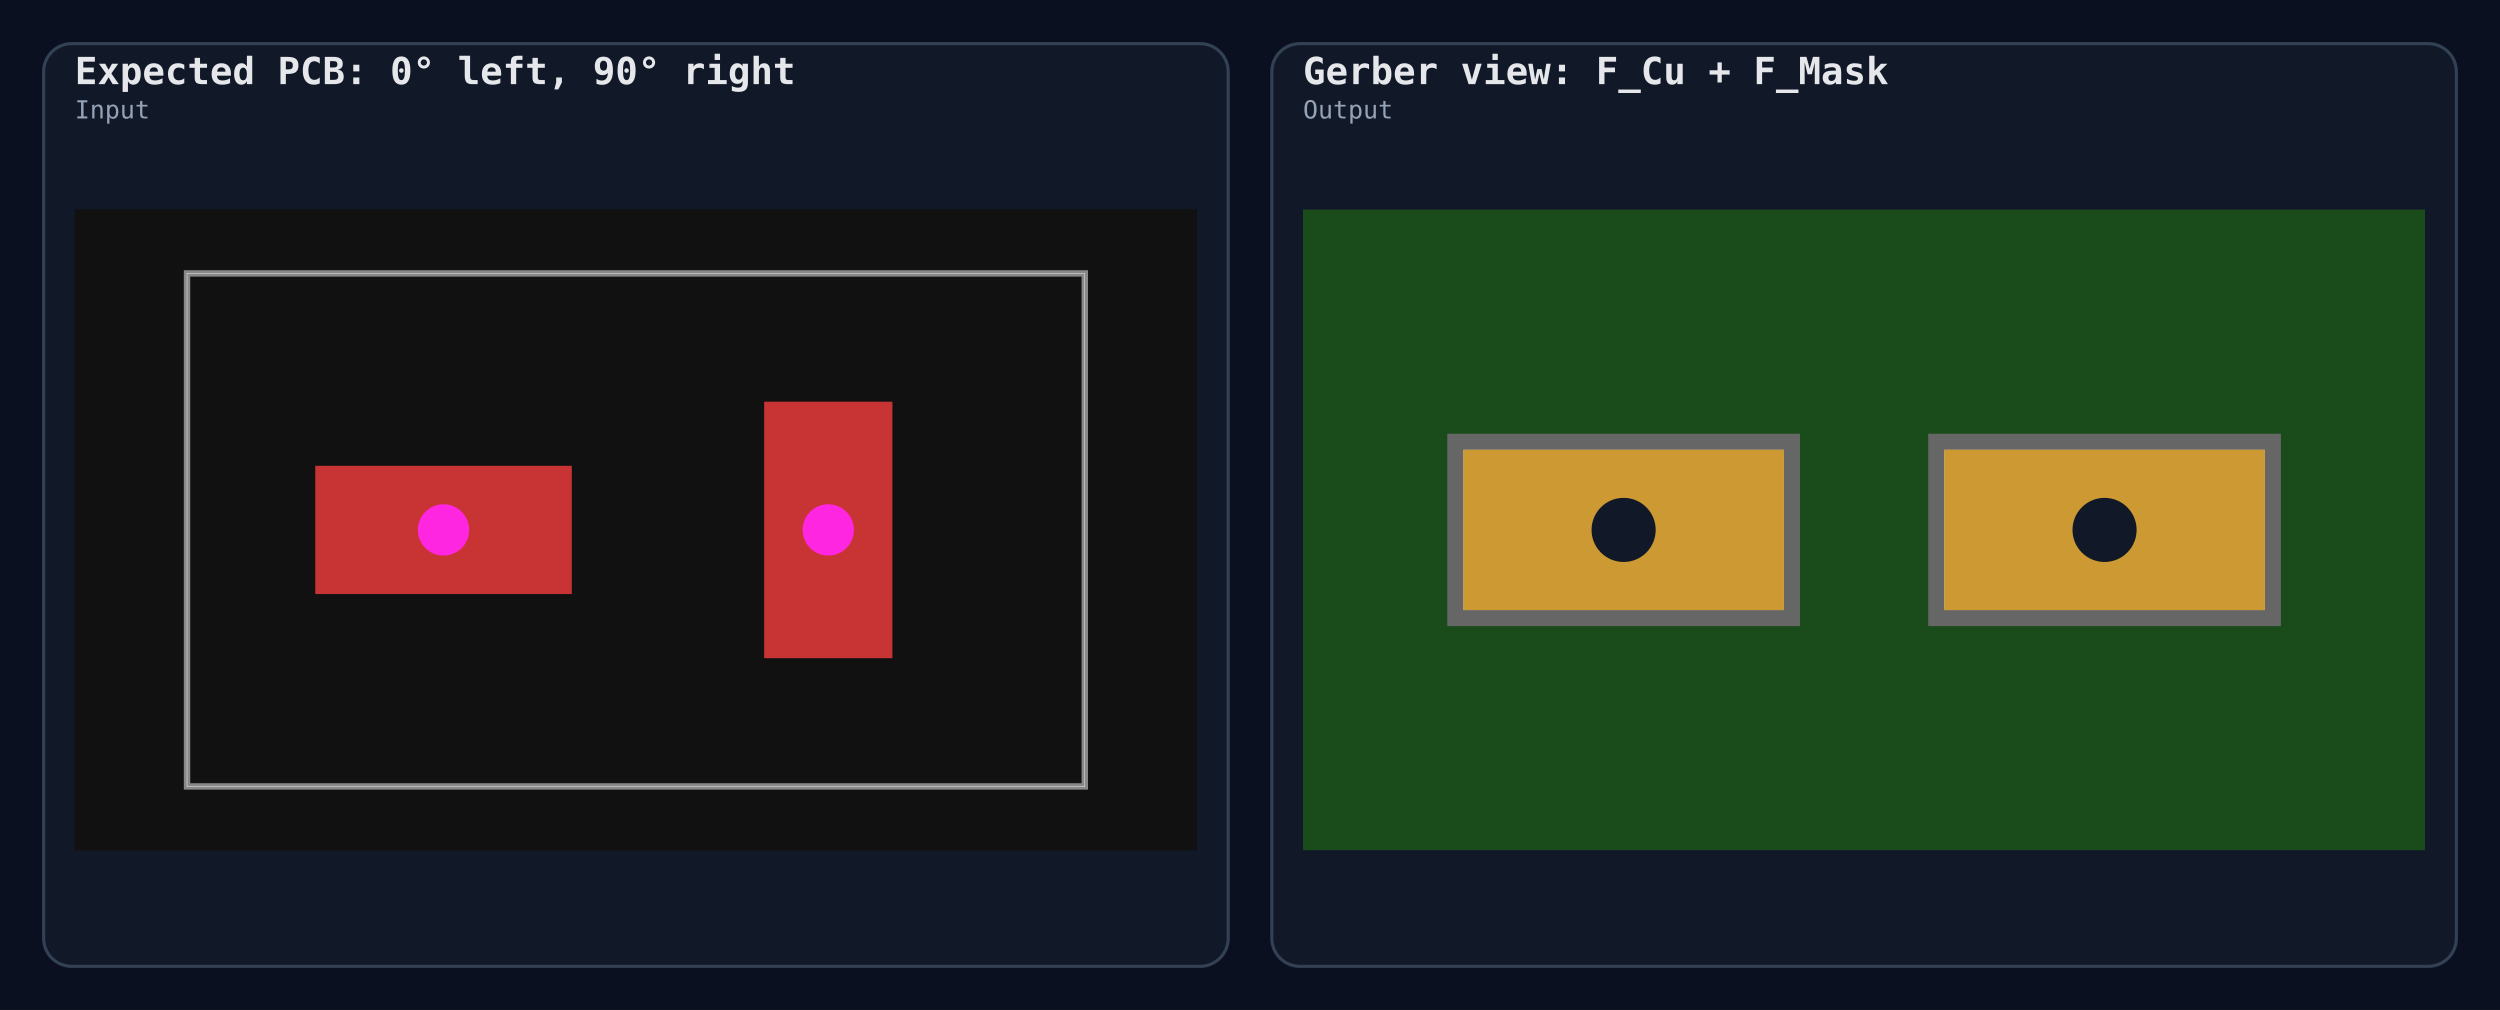
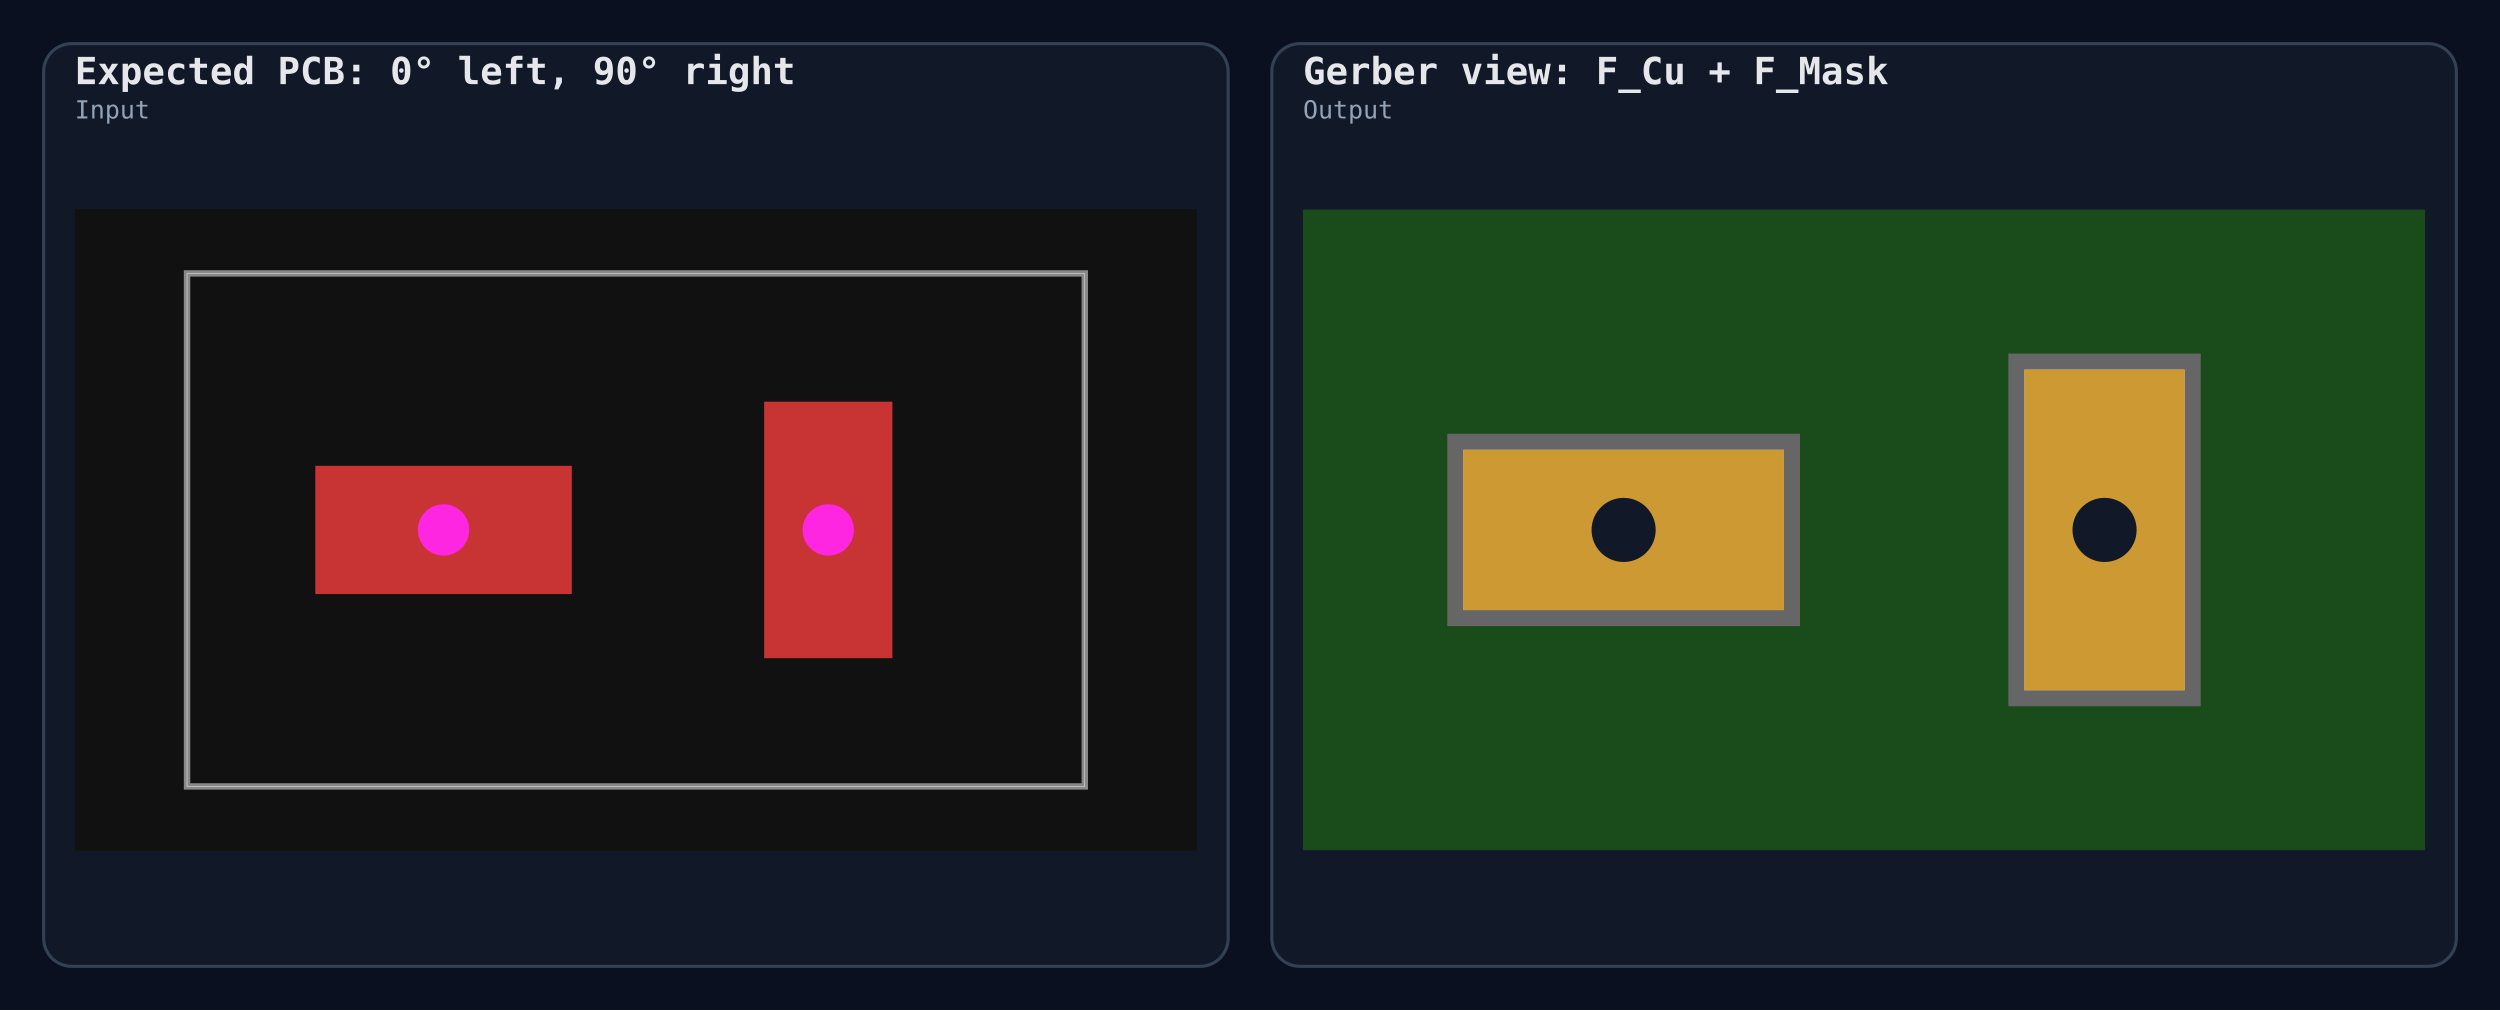
<svg xmlns="http://www.w3.org/2000/svg" xmlns:xlink="http://www.w3.org/1999/xlink" version="1.1" viewBox="0 0 1604 648" width="1604" height="648">
  <defs>
    <style>.snapshot-label { font: 600 24px ui-monospace, SFMono-Regular, Menlo, monospace; fill: #e5e7eb; }.snapshot-subtitle { font: 500 16px ui-monospace, SFMono-Regular, Menlo, monospace; fill: #94a3b8; }</style>
  </defs>
  <rect x="0" y="0" width="1604" height="648" fill="#0b1020" />
  <rect x="28" y="28" width="760" height="592" rx="18" fill="#111827" stroke="#334155" stroke-width="2" />
  <rect x="816" y="28" width="760" height="592" rx="18" fill="#111827" stroke="#334155" stroke-width="2" />
  <text x="48" y="54" class="snapshot-label">Expected PCB: 0° left, 90° right</text>
  <text x="836" y="54" class="snapshot-label">Gerber view: F_Cu + F_Mask</text>
  <text x="48" y="76" class="snapshot-subtitle">Input</text>
  <text x="836" y="76" class="snapshot-subtitle">Output</text>
  <svg x="48" y="80" width="720" height="520" preserveAspectRatio="xMidYMid meet" viewBox="0 0 800 457.143">
    <style />
    <rect class="boundary" x="0" y="0" fill="#111111" width="800" height="457.143" data-type="pcb_background" data-pcb-layer="global" />
    <rect class="pcb-boundary" fill="none" stroke="#fff" stroke-width="0.3" x="80" y="45.714" width="640" height="365.714" data-type="pcb_boundary" data-pcb-layer="global" />
    <path class="pcb-board" d="M 80 411.429 L 720 411.429 L 720 45.714 L 80 45.714 Z" fill="none" stroke="rgba(255, 255, 255, 0.5)" stroke-width="4.571" data-type="pcb_board" data-pcb-layer="board" />
    <g data-type="pcb_plated_hole" data-pcb-layer="through">
      <polygon class="pcb-hole-outer-pad" fill="rgb(200, 52, 52)" points="171.429,274.286 354.286,274.286 354.286,182.857 171.429,182.857" data-type="pcb_plated_hole" data-pcb-layer="top" />
      <circle class="pcb-hole-inner" fill="#FF26E2" cx="262.857" cy="228.571" r="18.286" data-type="pcb_plated_hole_drill" data-pcb-layer="drill" />
    </g>
    <g data-type="pcb_plated_hole" data-pcb-layer="through">
      <polygon class="pcb-hole-outer-pad" fill="rgb(200, 52, 52)" points="582.857,320 582.857,137.143 491.429,137.143 491.429,320" data-type="pcb_plated_hole" data-pcb-layer="top" />
      <circle class="pcb-hole-inner" fill="#FF26E2" cx="537.143" cy="228.571" r="18.286" data-type="pcb_plated_hole_drill" data-pcb-layer="drill" />
    </g>
  </svg>
-   <svg x="836" y="80" width="720" height="520" preserveAspectRatio="xMidYMid meet" viewBox="-7000 -4000 14000 8000" version="1.1" stroke-linecap="round" stroke-linejoin="round" stroke-width="0" fill-rule="evenodd" clip-rule="evenodd" id="u5VHV0K2a2bg_top">
+   <svg x="836" y="80" width="720" height="520" preserveAspectRatio="xMidYMid meet" viewBox="-7000 -4000 14000 8000" version="1.1" stroke-linecap="round" stroke-linejoin="round" stroke-width="0" fill-rule="evenodd" clip-rule="evenodd" id="L1y0PA_rg3xC_top">
    <defs>
-       <style>.u5VHV0K2a2bg_fr4 {color: #666666;}
- .u5VHV0K2a2bg_cu {color: #cccccc;}
- .u5VHV0K2a2bg_cf {color: #cc9933;}
- .u5VHV0K2a2bg_sm {color: #004200; opacity: 0.749;}
- .u5VHV0K2a2bg_ss {color: #ffffff;}
- .u5VHV0K2a2bg_sp {color: #999999;}
- .u5VHV0K2a2bg_out {color: #000000;}</style>
-       <circle cx="0" cy="0" r="400" id="AvOHnWmRimrw_pad-10" />
-       <g id="u5VHV0K2a2bg_top_copper">
+       <style>.L1y0PA_rg3xC_fr4 {color: #666666;}
+ .L1y0PA_rg3xC_cu {color: #cccccc;}
+ .L1y0PA_rg3xC_cf {color: #cc9933;}
+ .L1y0PA_rg3xC_sm {color: #004200; opacity: 0.749;}
+ .L1y0PA_rg3xC_ss {color: #ffffff;}
+ .L1y0PA_rg3xC_sp {color: #999999;}
+ .L1y0PA_rg3xC_out {color: #000000;}</style>
+       <circle cx="0" cy="0" r="400" id="CYsmAMdKDrrA_pad-10" />
+       <g id="L1y0PA_rg3xC_top_copper">
        <path d="M -5000 -1000 -1000 -1000 -1000 1000 -5000 1000 -5000 -1000" />
-         <path d="M 1000 -1000 5000 -1000 5000 1000 1000 1000 1000 -1000" />
+         <path d="M 4000 -2000 4000 2000 2000 2000 2000 -2000 4000 -2000" />
      </g>
-       <g id="u5VHV0K2a2bg_top_soldermask">
+       <g id="L1y0PA_rg3xC_top_soldermask">
        <path d="M -5200 -1200 -800 -1200 -800 1200 -5200 1200 -5200 -1200" />
-         <path d="M 800 -1200 5200 -1200 5200 1200 800 1200 800 -1200" />
+         <path d="M 4200 -2200 4200 2200 1800 2200 1800 -2200 4200 -2200" />
      </g>
-       <g id="u5VHV0K2a2bg_top_drill1">
-         <use xlink:href="#AvOHnWmRimrw_pad-10" x="-3000" y="0" />
-         <use xlink:href="#AvOHnWmRimrw_pad-10" x="3000" y="0" />
+       <g id="L1y0PA_rg3xC_top_drill1">
+         <use xlink:href="#CYsmAMdKDrrA_pad-10" x="-3000" y="0" />
+         <use xlink:href="#CYsmAMdKDrrA_pad-10" x="3000" y="0" />
      </g>
-       <clipPath id="u5VHV0K2a2bg_top_outline">
+       <clipPath id="L1y0PA_rg3xC_top_outline">
        <path d="M -7000 -4000 7000 -4000 7000 4000 -7000 4000 -7000 -4000" fill="none" stroke-width="50" />
      </clipPath>
-       <mask id="u5VHV0K2a2bg_top_mech-mask">
+       <mask id="L1y0PA_rg3xC_top_mech-mask">
        <g fill="#000" stroke="#000">
          <rect x="-7000" y="-4000" width="14000" height="8000" fill="#fff" />
-           <use xlink:href="#u5VHV0K2a2bg_top_drill1" />
+           <use xlink:href="#L1y0PA_rg3xC_top_drill1" />
        </g>
      </mask>
-       <mask id="u5VHV0K2a2bg_top_cf-mask">
+       <mask id="L1y0PA_rg3xC_top_cf-mask">
        <g fill="#fff" stroke="#fff">
-           <use xlink:href="#u5VHV0K2a2bg_top_soldermask" />
+           <use xlink:href="#L1y0PA_rg3xC_top_soldermask" />
        </g>
      </mask>
-       <mask id="u5VHV0K2a2bg_top_sm-mask">
+       <mask id="L1y0PA_rg3xC_top_sm-mask">
        <g fill="#000" stroke="#000">
          <rect x="-7000" y="-4000" width="14000" height="8000" fill="#fff" />
-           <use xlink:href="#u5VHV0K2a2bg_top_soldermask" />
+           <use xlink:href="#L1y0PA_rg3xC_top_soldermask" />
        </g>
      </mask>
    </defs>
    <g transform="translate(0,0) scale(1,-1)">
-       <g mask="url(#u5VHV0K2a2bg_top_mech-mask)" clip-path="url(#u5VHV0K2a2bg_top_outline)">
-         <rect x="-7000" y="-4000" width="14000" height="8000" fill="currentColor" class="u5VHV0K2a2bg_fr4" />
-         <use xlink:href="#u5VHV0K2a2bg_top_copper" fill="currentColor" stroke="currentColor" class="u5VHV0K2a2bg_cu" />
-         <use xlink:href="#u5VHV0K2a2bg_top_copper" fill="currentColor" stroke="currentColor" class="u5VHV0K2a2bg_cf" mask="url(#u5VHV0K2a2bg_top_cf-mask)" />
-         <g mask="url(#u5VHV0K2a2bg_top_sm-mask)">
-           <rect x="-7000" y="-4000" width="14000" height="8000" fill="currentColor" class="u5VHV0K2a2bg_sm" />
+       <g mask="url(#L1y0PA_rg3xC_top_mech-mask)" clip-path="url(#L1y0PA_rg3xC_top_outline)">
+         <rect x="-7000" y="-4000" width="14000" height="8000" fill="currentColor" class="L1y0PA_rg3xC_fr4" />
+         <use xlink:href="#L1y0PA_rg3xC_top_copper" fill="currentColor" stroke="currentColor" class="L1y0PA_rg3xC_cu" />
+         <use xlink:href="#L1y0PA_rg3xC_top_copper" fill="currentColor" stroke="currentColor" class="L1y0PA_rg3xC_cf" mask="url(#L1y0PA_rg3xC_top_cf-mask)" />
+         <g mask="url(#L1y0PA_rg3xC_top_sm-mask)">
+           <rect x="-7000" y="-4000" width="14000" height="8000" fill="currentColor" class="L1y0PA_rg3xC_sm" />
        </g>
      </g>
    </g>
  </svg>
</svg>
